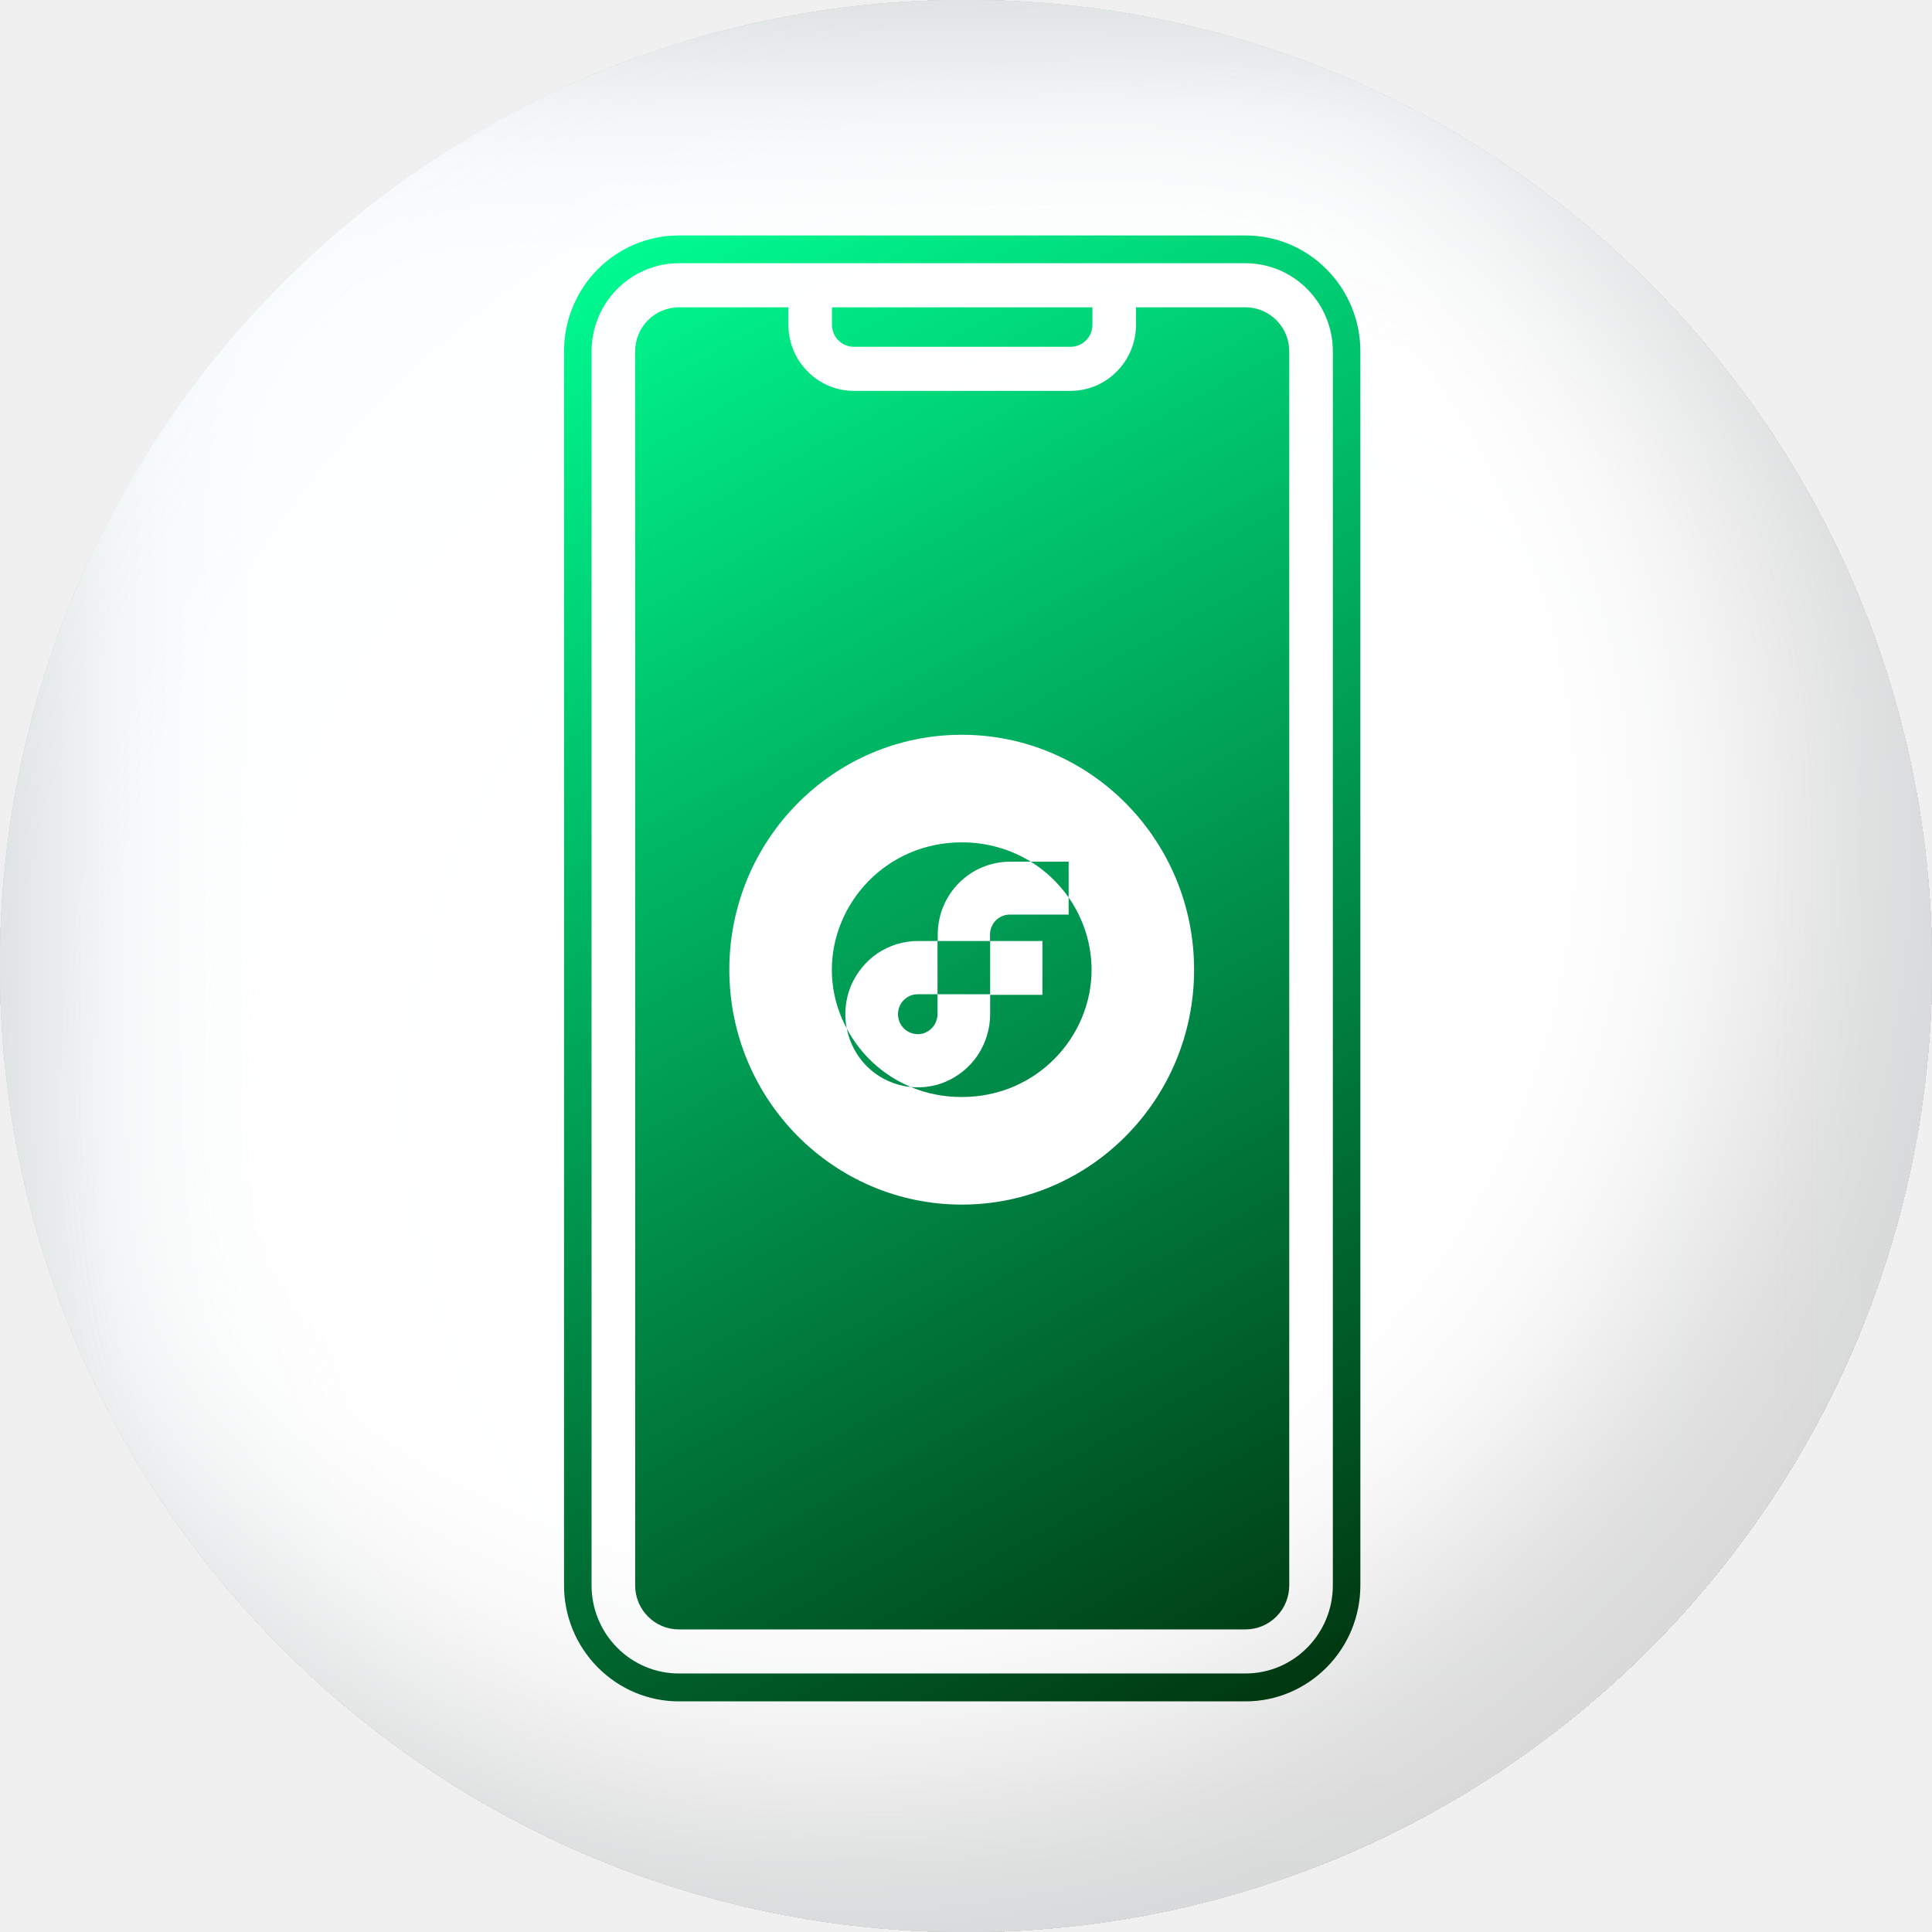
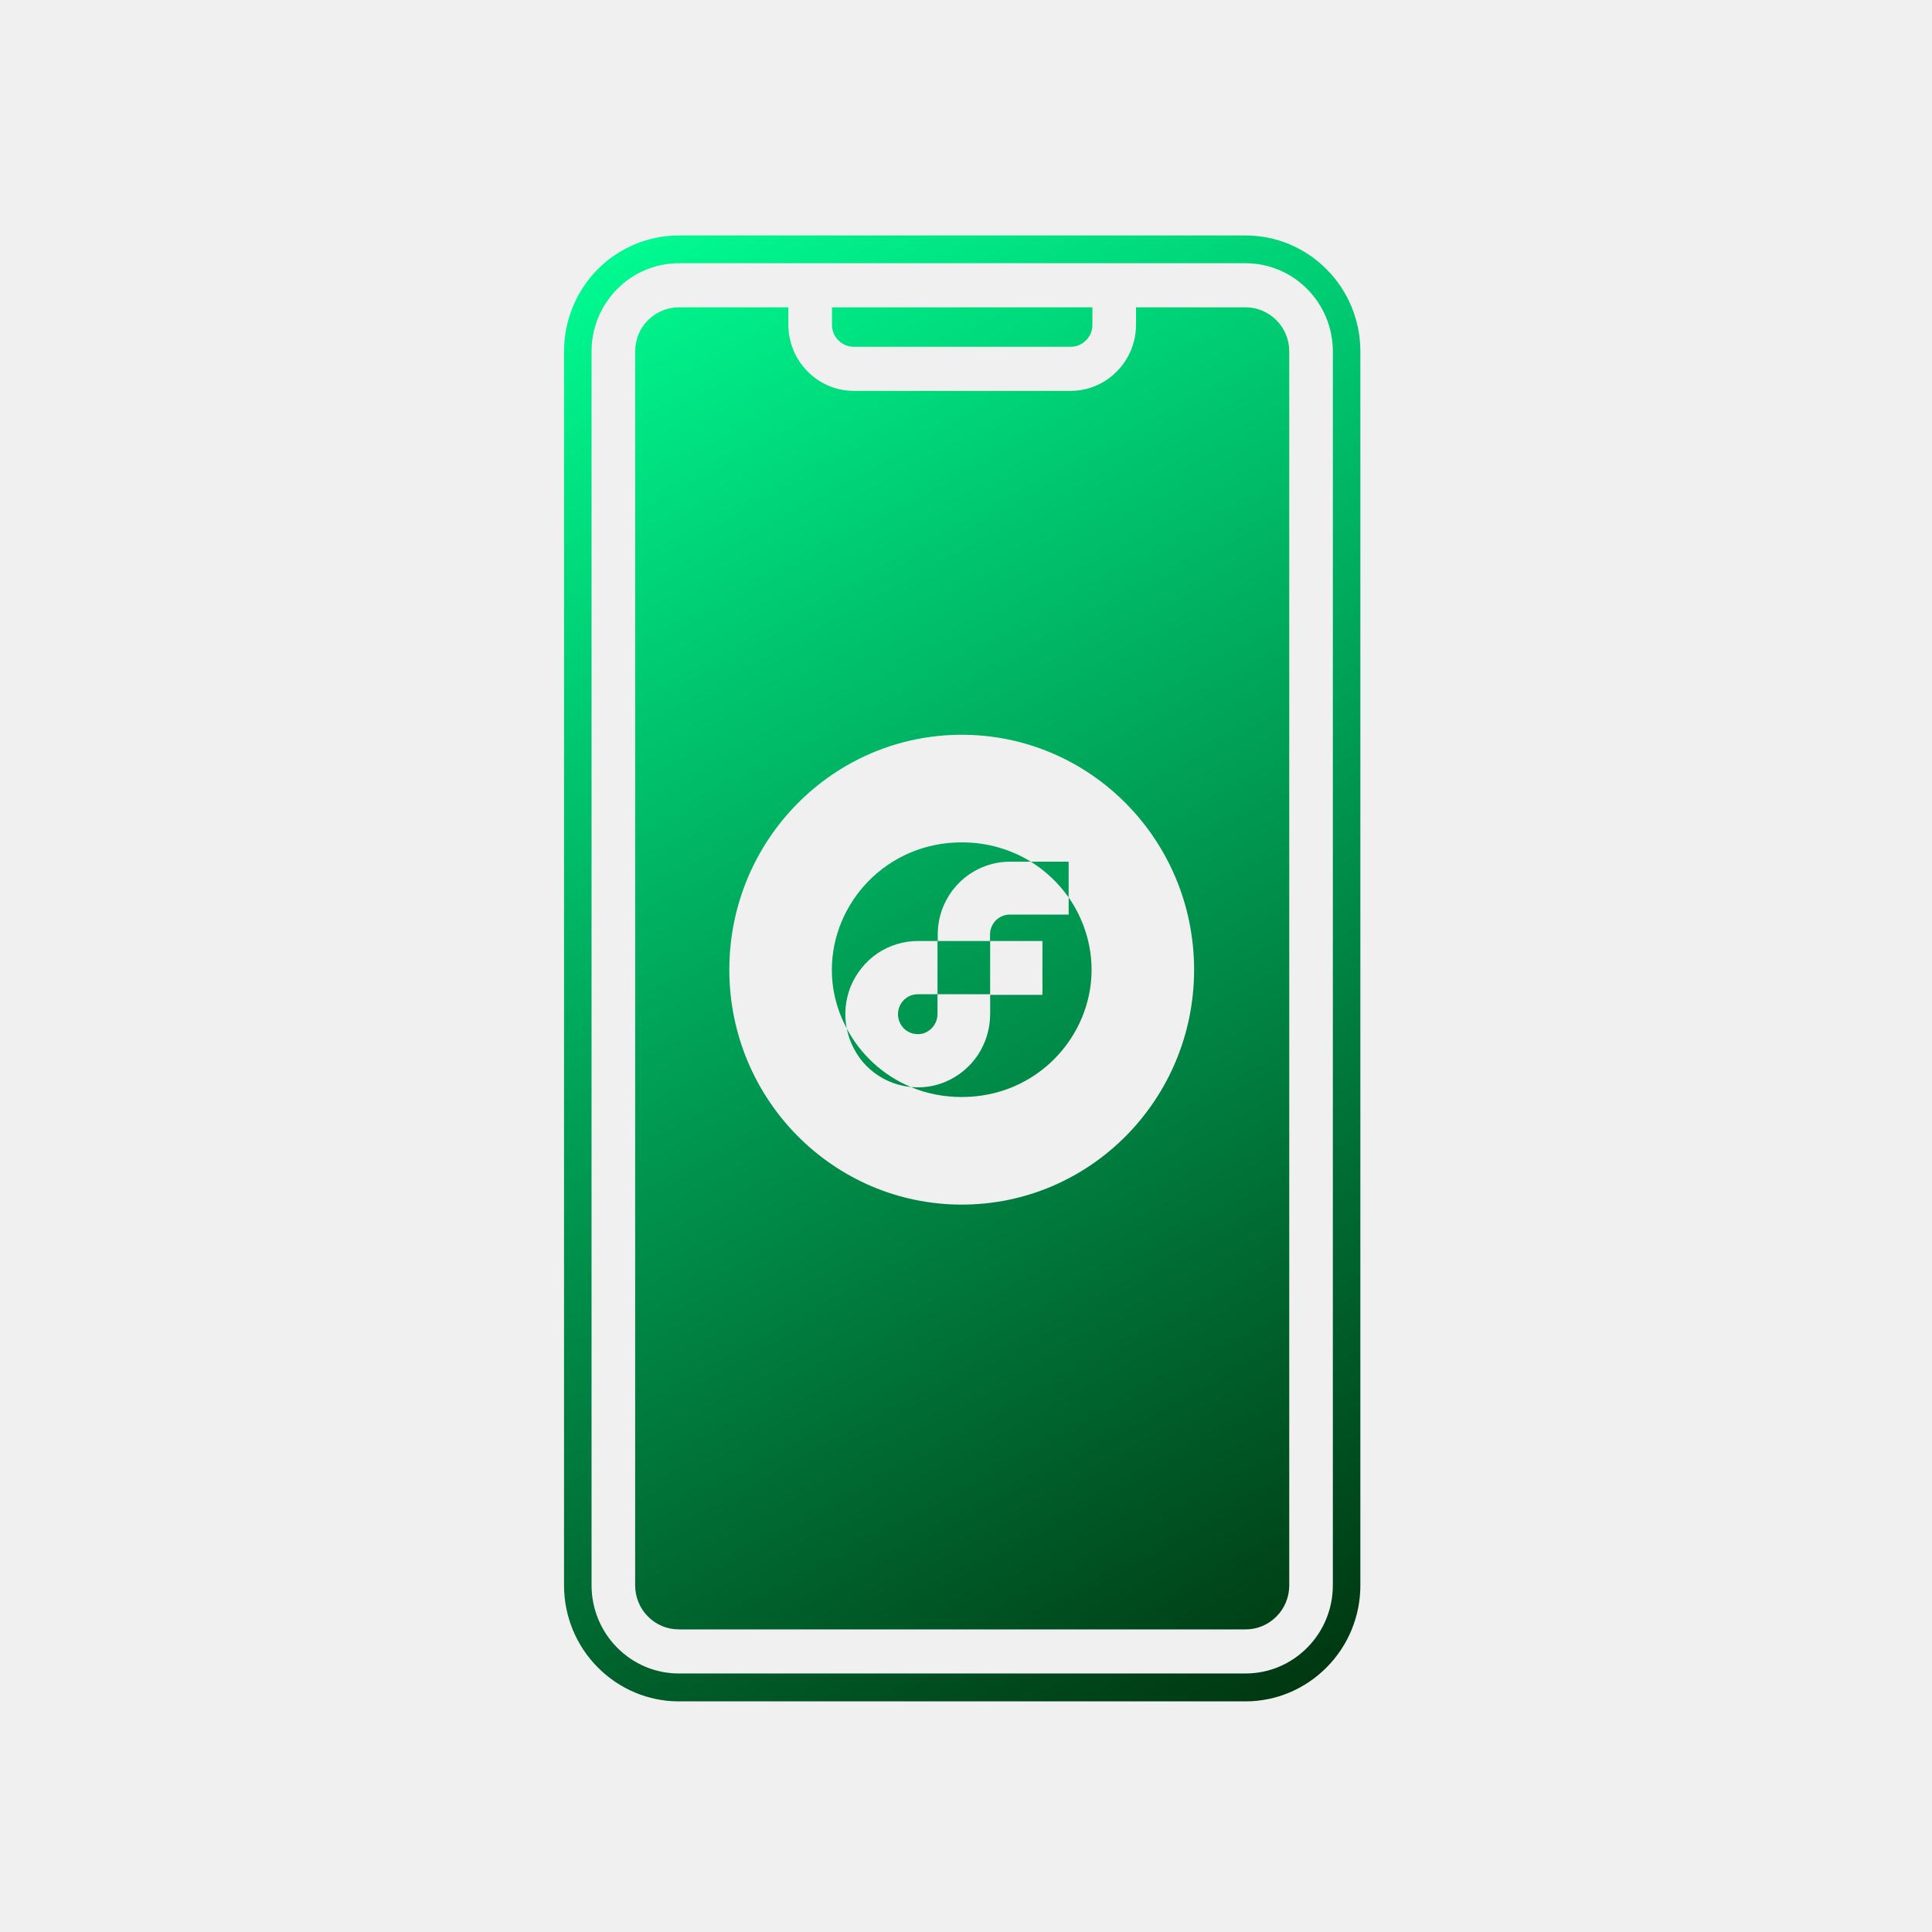
<svg xmlns="http://www.w3.org/2000/svg" viewBox="0 0 16 16" fill="none">
  <g filter="url(#filter0_bii_141_35532)">
-     <rect width="16" height="16" rx="8" fill="white" />
+     <rect width="16" height="16" rx="8" fill="none" />
  </g>
  <g clip-path="url(#clip0_141_35532)">
    <path fill-rule="evenodd" clip-rule="evenodd" d="M10.571 2.652C10.503 2.584 10.411 2.545 10.316 2.545H9.408V2.689C9.408 2.834 9.351 2.974 9.249 3.076C9.148 3.179 9.01 3.237 8.866 3.237H7.07C6.927 3.237 6.789 3.179 6.688 3.076C6.586 2.974 6.529 2.834 6.529 2.689V2.545H5.621C5.526 2.545 5.434 2.584 5.366 2.652C5.298 2.72 5.26 2.813 5.26 2.91V13.129C5.26 13.226 5.298 13.319 5.366 13.387C5.434 13.456 5.526 13.494 5.621 13.494H10.316C10.411 13.494 10.503 13.456 10.571 13.387C10.639 13.319 10.677 13.226 10.677 13.129V2.91C10.677 2.813 10.639 2.72 10.571 2.652ZM5.621 1.95H10.316C10.568 1.95 10.809 2.051 10.987 2.231C11.166 2.411 11.266 2.655 11.266 2.91V13.129C11.266 13.384 11.166 13.628 10.987 13.808C10.809 13.988 10.568 14.09 10.316 14.09H5.621C5.369 14.09 5.128 13.988 4.95 13.808C4.771 13.628 4.671 13.384 4.671 13.129V2.91C4.671 2.655 4.771 2.411 4.949 2.231C5.128 2.051 5.369 1.95 5.621 1.95ZM5.111 2.394C5.246 2.257 5.43 2.18 5.621 2.18H10.316C10.507 2.18 10.691 2.257 10.826 2.394C10.962 2.531 11.038 2.716 11.038 2.91V13.129C11.038 13.323 10.962 13.508 10.826 13.645C10.691 13.782 10.507 13.859 10.316 13.859H5.621C5.43 13.859 5.246 13.782 5.111 13.645C4.975 13.508 4.899 13.323 4.899 13.129V2.91C4.899 2.716 4.975 2.531 5.111 2.394ZM6.89 2.545H9.047V2.689C9.047 2.72 9.04 2.749 9.026 2.776C9.017 2.791 9.007 2.806 8.994 2.818C8.96 2.853 8.914 2.872 8.866 2.872H7.071C7.023 2.872 6.977 2.853 6.943 2.818C6.93 2.806 6.92 2.791 6.911 2.776C6.898 2.75 6.89 2.72 6.89 2.69L6.89 2.689L6.89 2.545ZM7.965 6.976C7.341 6.976 6.889 7.479 6.889 8.031C6.889 8.203 6.933 8.37 7.013 8.519C7.036 8.636 7.093 8.743 7.176 8.828C7.26 8.912 7.367 8.97 7.483 8.993C7.503 8.997 7.523 9 7.543 9.002C7.671 9.056 7.813 9.085 7.965 9.085C8.589 9.085 9.04 8.583 9.04 8.031C9.04 7.815 8.971 7.606 8.85 7.432V7.136H8.537C8.374 7.036 8.18 6.976 7.965 6.976ZM8.537 7.136H8.362C8.204 7.137 8.053 7.2 7.941 7.313C7.829 7.426 7.766 7.579 7.766 7.738V7.793H8.199V7.738C8.199 7.695 8.217 7.653 8.247 7.622C8.278 7.592 8.319 7.574 8.362 7.574H8.85V7.432C8.767 7.315 8.662 7.214 8.537 7.136ZM7.764 8.234V7.793H7.6C7.482 7.793 7.366 7.829 7.267 7.895C7.169 7.962 7.092 8.057 7.046 8.167C7.001 8.278 6.989 8.4 7.012 8.517L7.013 8.519C7.126 8.731 7.31 8.905 7.543 9.002C7.64 9.012 7.739 8.997 7.83 8.959C7.939 8.913 8.033 8.835 8.099 8.736C8.164 8.636 8.2 8.519 8.2 8.399V8.239H8.633V7.793H8.2V8.234H7.764ZM7.764 8.234V8.399C7.764 8.432 7.754 8.464 7.736 8.491C7.718 8.518 7.693 8.539 7.663 8.552C7.633 8.565 7.6 8.568 7.568 8.561C7.536 8.555 7.507 8.539 7.484 8.516C7.462 8.493 7.446 8.464 7.44 8.431C7.433 8.399 7.437 8.366 7.449 8.336C7.461 8.306 7.482 8.28 7.509 8.262C7.536 8.243 7.568 8.234 7.6 8.234H7.764ZM9.889 8.031C9.889 9.105 9.028 9.976 7.965 9.976C6.902 9.976 6.04 9.105 6.04 8.031C6.04 6.956 6.902 6.085 7.965 6.085C9.028 6.085 9.889 6.956 9.889 8.031Z" fill="url(#paint0_linear_141_35532)" />
  </g>
  <defs>
    <filter id="filter0_bii_141_35532" x="-49.016" y="-49.016" width="114.032" height="114.032" filterUnits="userSpaceOnUse" color-interpolation-filters="sRGB">
      <feFlood flood-opacity="0" result="BackgroundImageFix" />
      <feGaussianBlur in="BackgroundImageFix" stdDeviation="24.508" />
      <feComposite in2="SourceAlpha" operator="in" result="effect1_backgroundBlur_141_35532" />
      <feBlend mode="normal" in="SourceGraphic" in2="effect1_backgroundBlur_141_35532" result="shape" />
      <feColorMatrix in="SourceAlpha" type="matrix" values="0 0 0 0 0 0 0 0 0 0 0 0 0 0 0 0 0 0 127 0" result="hardAlpha" />
      <feOffset dx="1.178" dy="1.178" />
      <feGaussianBlur stdDeviation="1" />
      <feComposite in2="hardAlpha" operator="arithmetic" k2="-1" k3="1" />
      <feColorMatrix type="matrix" values="0 0 0 0 0.928 0 0 0 0 0.979 0 0 0 0 1 0 0 0 0.26 0" />
      <feBlend mode="normal" in2="shape" result="effect2_innerShadow_141_35532" />
      <feColorMatrix in="SourceAlpha" type="matrix" values="0 0 0 0 0 0 0 0 0 0 0 0 0 0 0 0 0 0 127 0" result="hardAlpha" />
      <feOffset dx="-1.18" dy="-1.18" />
      <feGaussianBlur stdDeviation="1" />
      <feComposite in2="hardAlpha" operator="arithmetic" k2="-1" k3="1" />
      <feColorMatrix type="matrix" values="0 0 0 0 0 0 0 0 0 0 0 0 0 0 0 0 0 0 0.15 0" />
      <feBlend mode="normal" in2="effect2_innerShadow_141_35532" result="effect3_innerShadow_141_35532" />
    </filter>
    <linearGradient id="paint0_linear_141_35532" x1="4.637" y1="1.936" x2="11.261" y2="14.064" gradientUnits="userSpaceOnUse">
      <stop stop-color="#00FF94" />
      <stop offset="1" stop-color="#00330E" />
    </linearGradient>
    <clipPath id="clip0_141_35532">
      <rect width="11.516" height="12.331" fill="white" transform="translate(2.1911 1.8344)" />
    </clipPath>
  </defs>
</svg>
